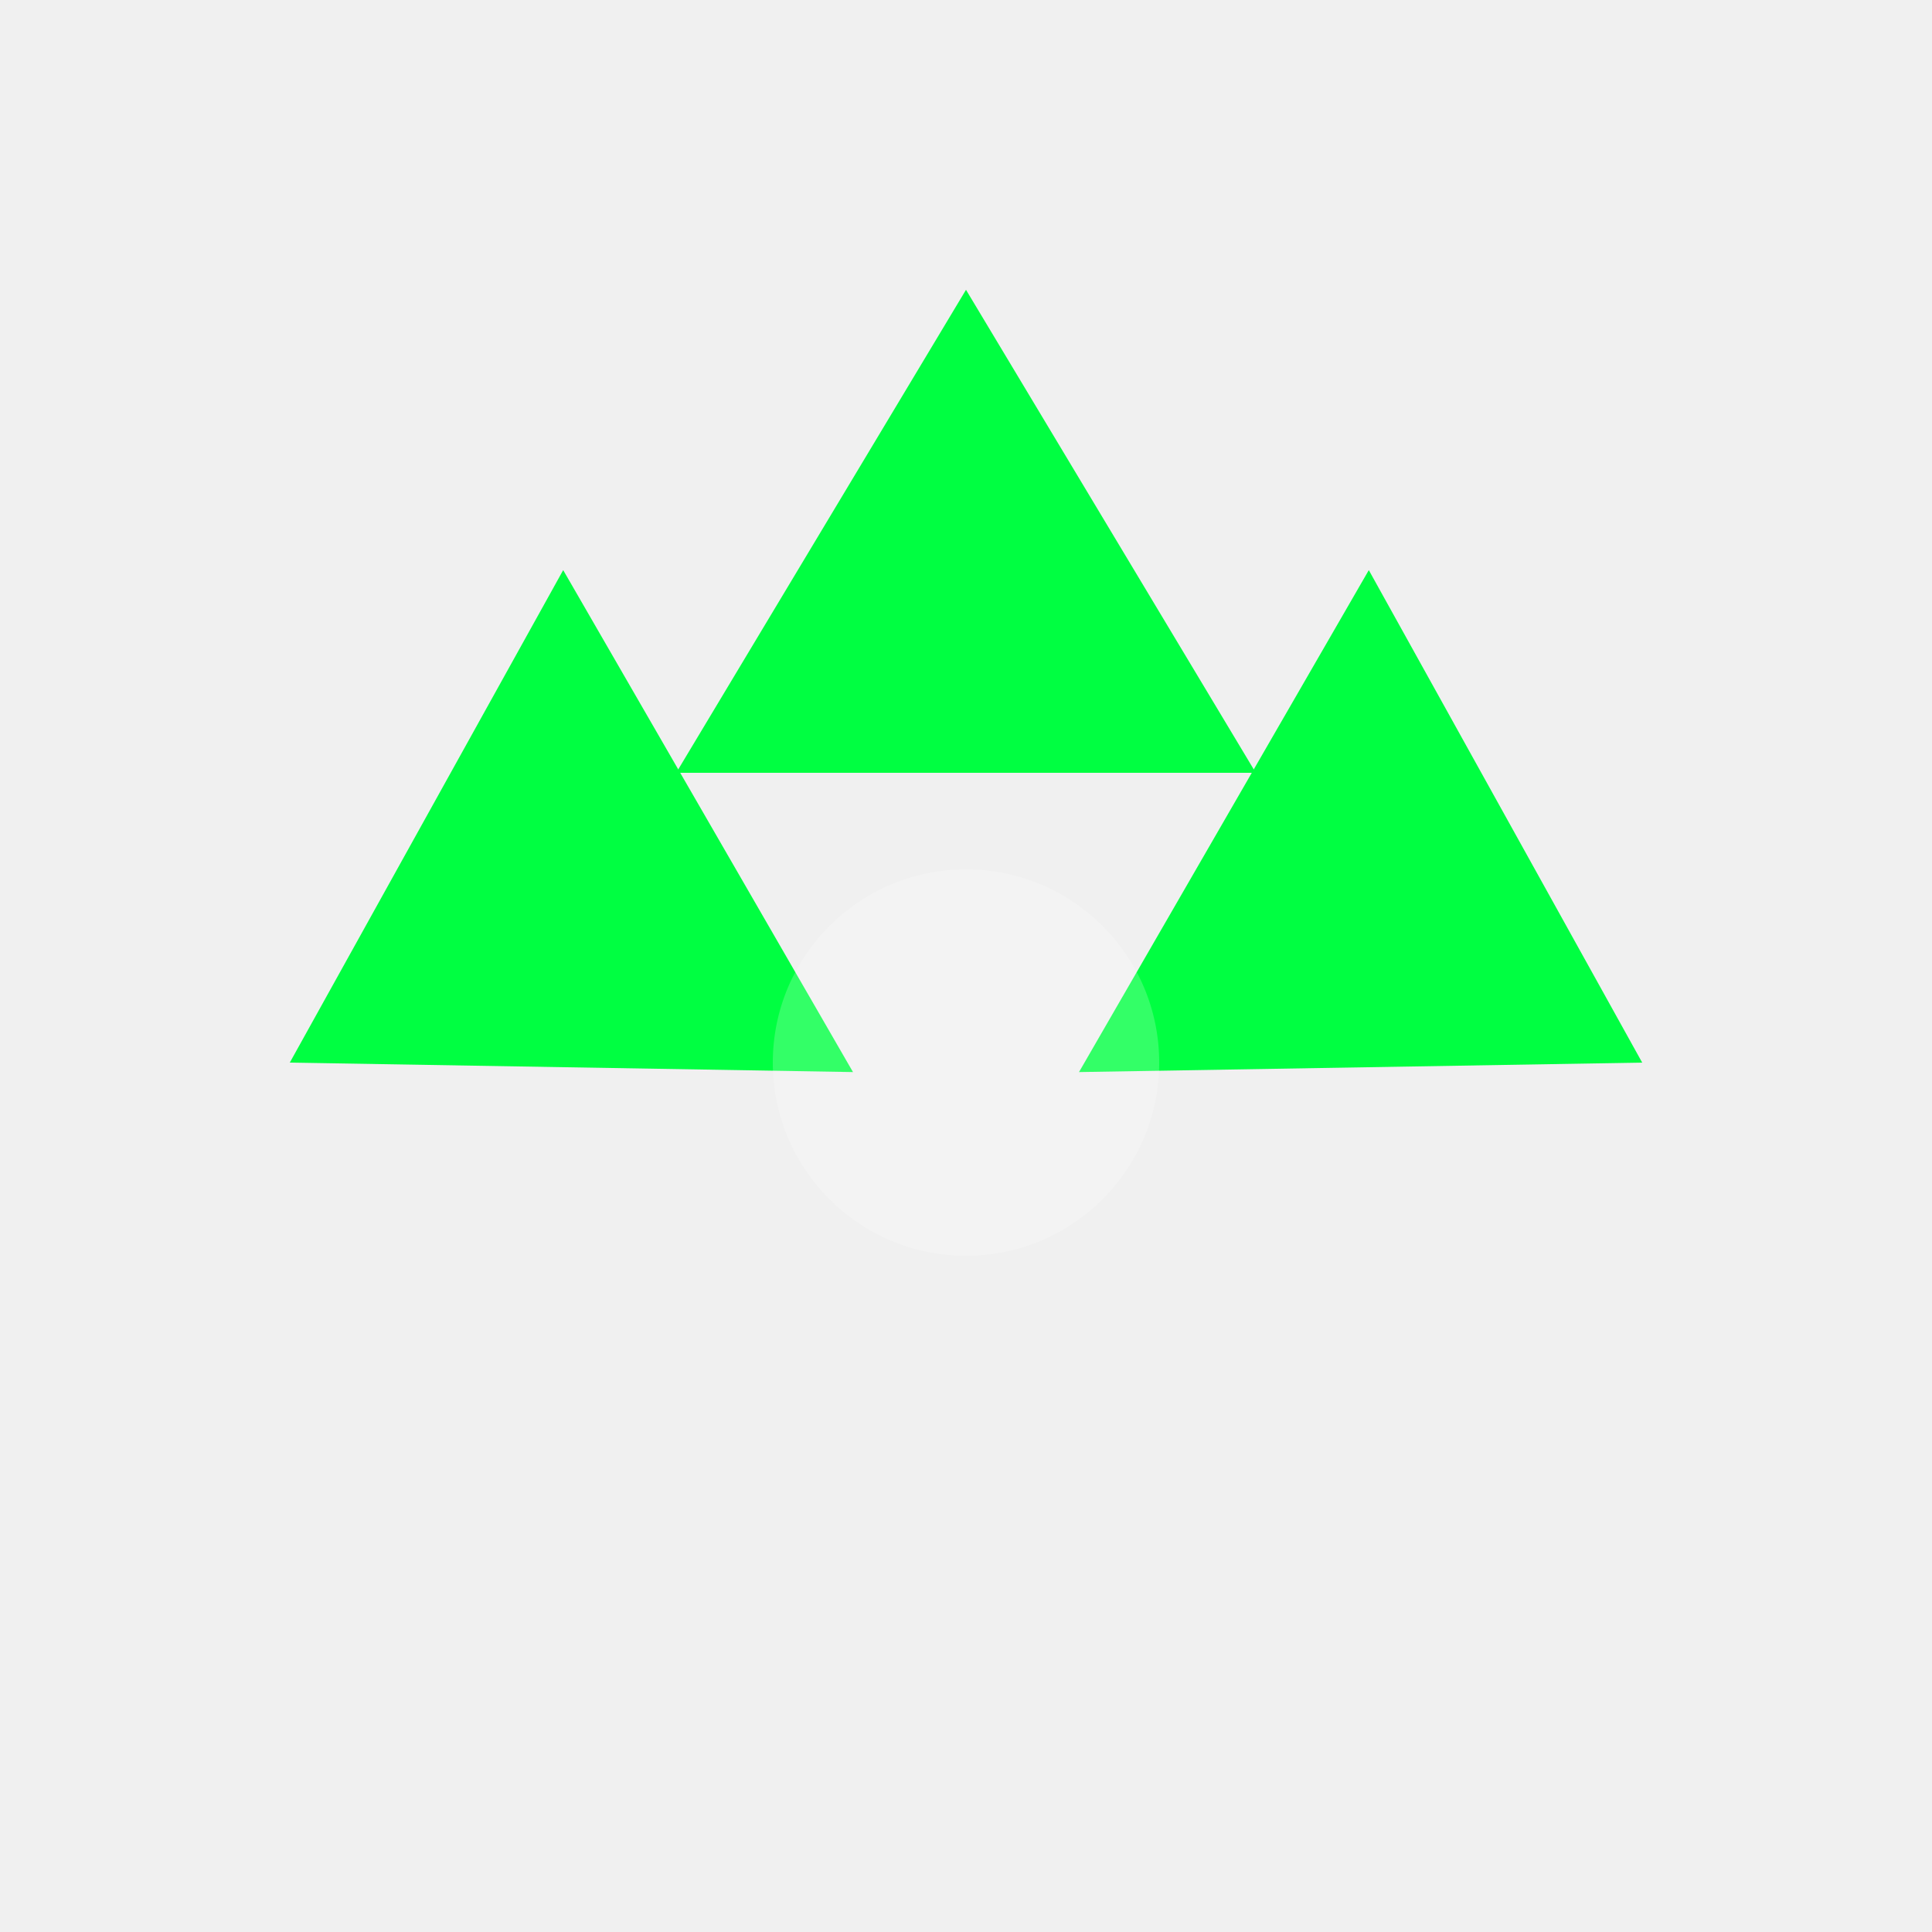
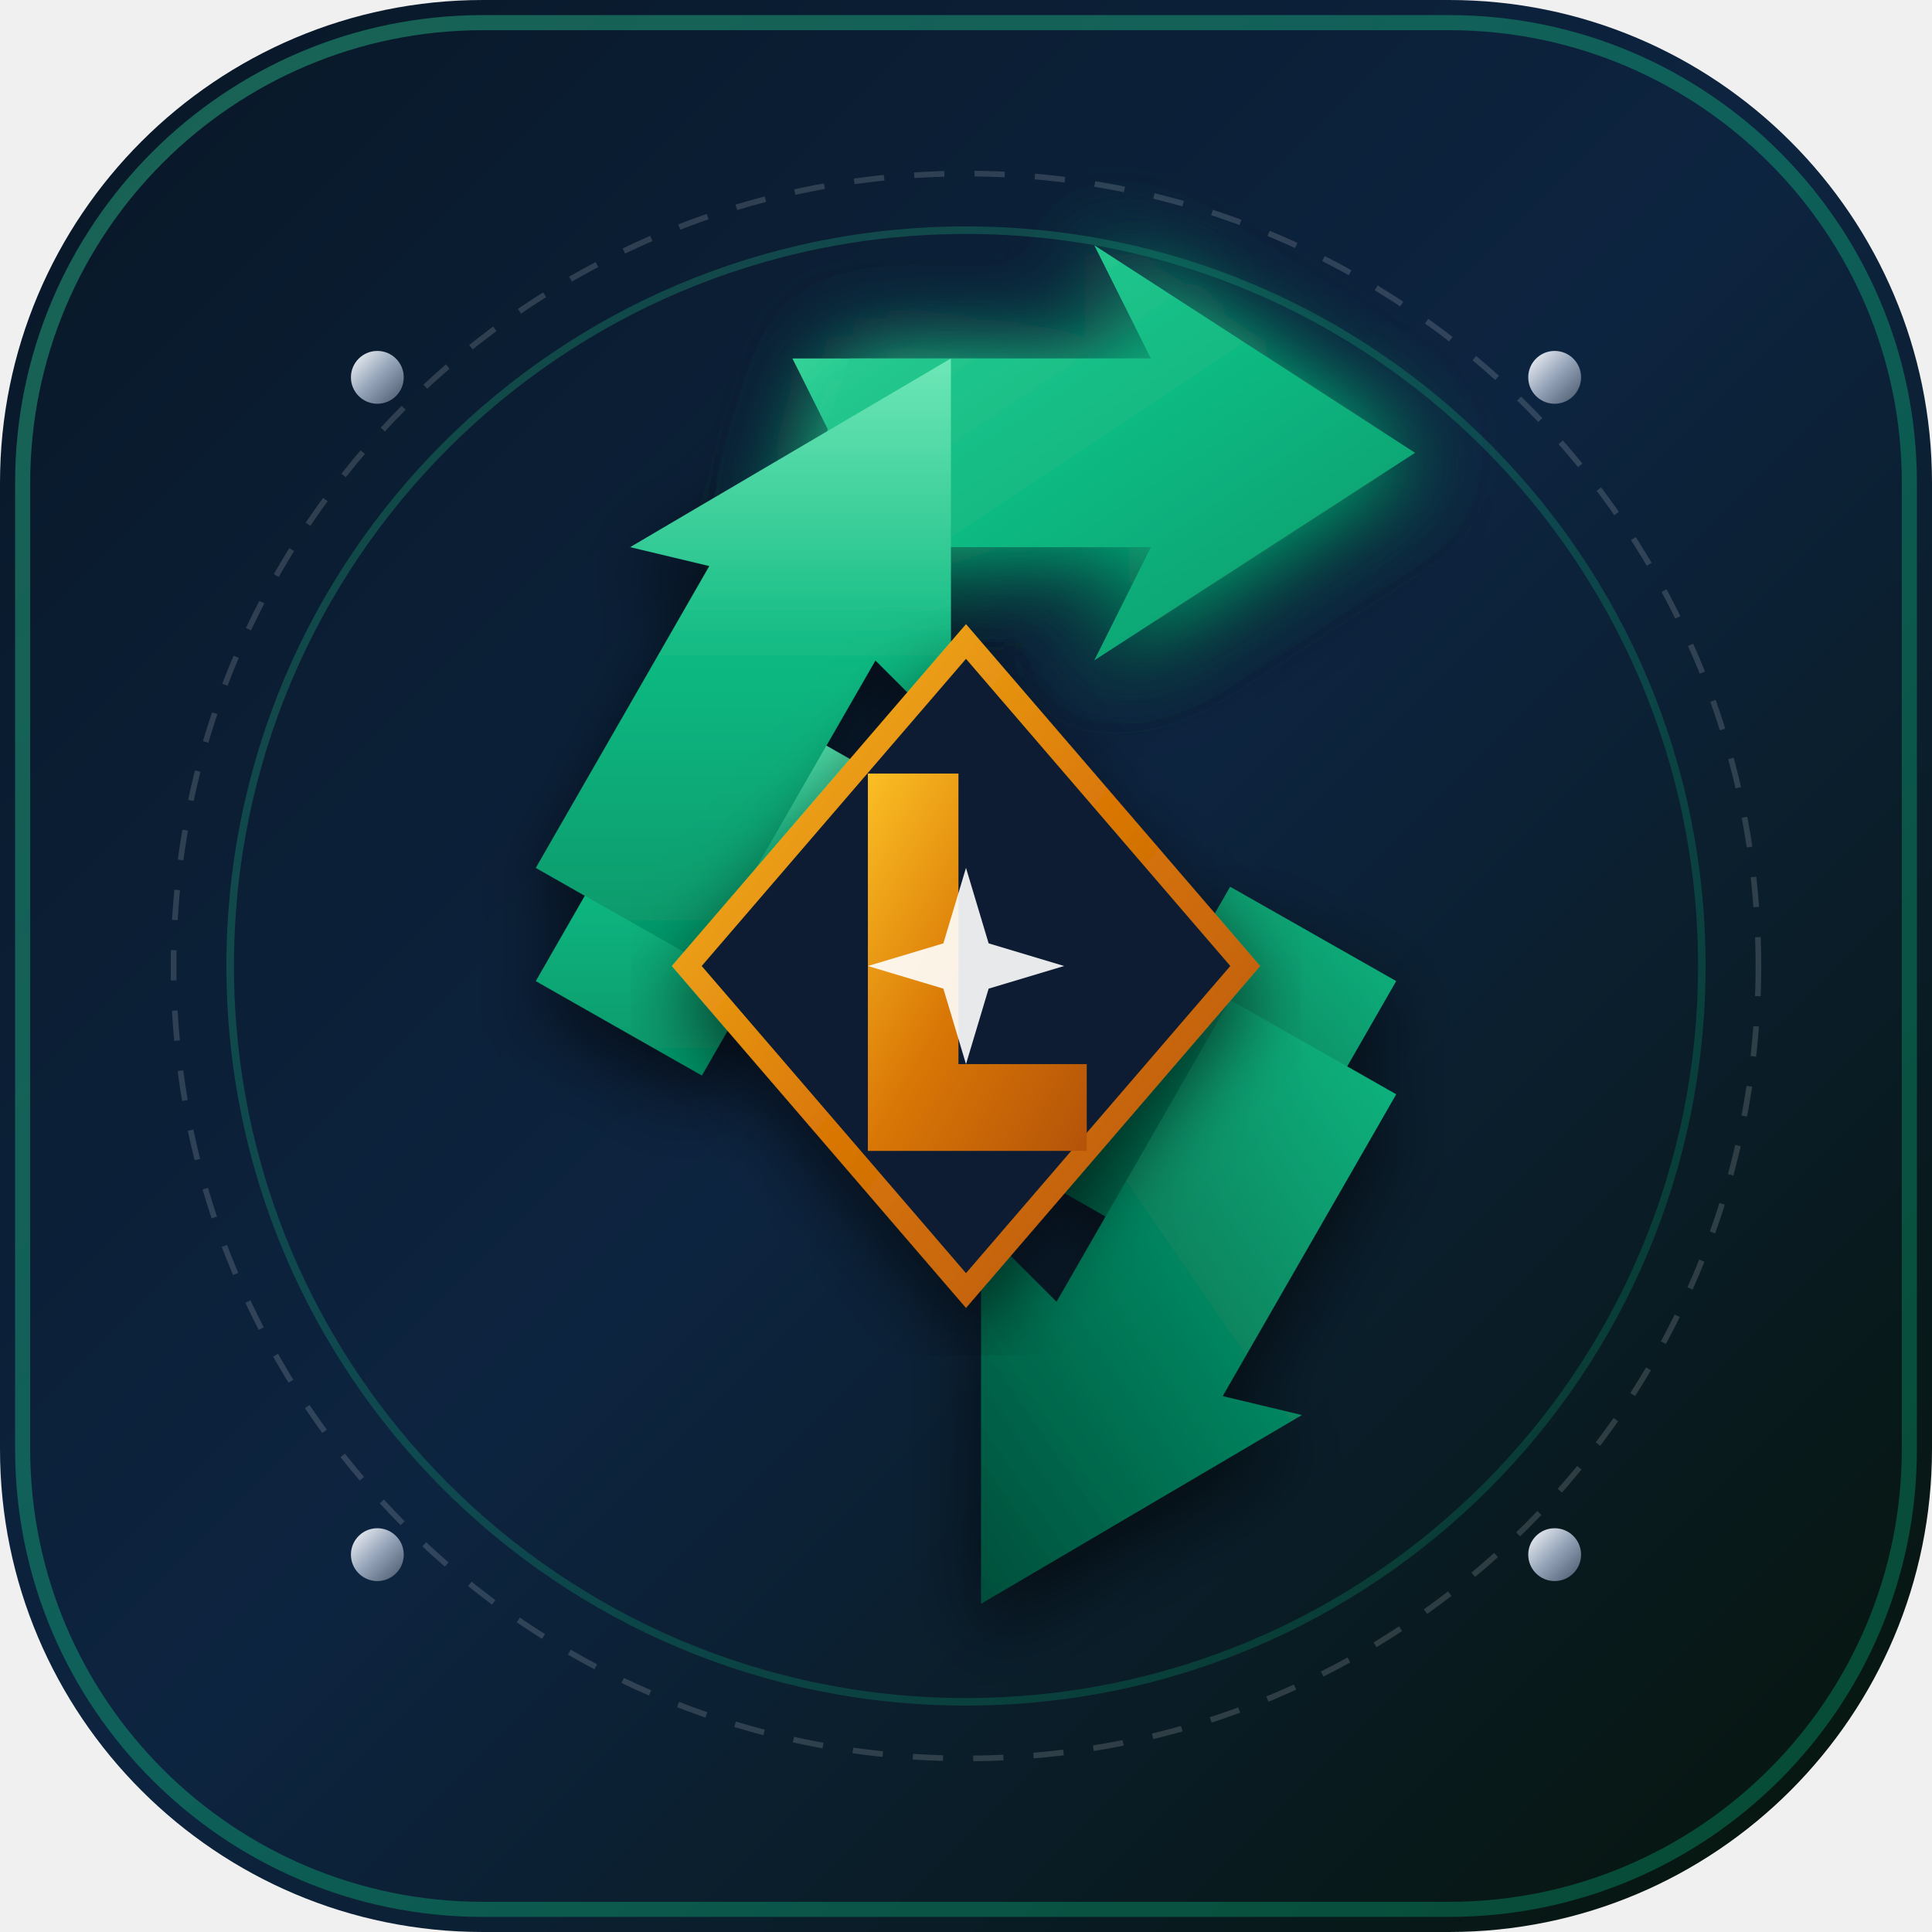
- <svg xmlns="http://www.w3.org/2000/svg" viewBox="0 0 100 100">
-   <path d="M50 15L65 40H35L50 15Z" fill="#00FF41" />
-   <path d="M85 55L70 80H100L85 55Z" fill="#00FF41" transform="rotate(120 85 55)" />
-   <path d="M15 55L0 80H30L15 55Z" fill="#00FF41" transform="rotate(240 15 55)" />
-   <circle cx="50" cy="55" r="10" fill="white" opacity="0.2" />
+ <svg xmlns="http://www.w3.org/2000/svg" viewBox="0 0 512 512" width="100%" height="100%">
+   <defs>
+     <linearGradient id="bgGrad" x1="0%" y1="0%" x2="100%" y2="100%">
+       <stop offset="0%" stop-color="#081726" />
+       <stop offset="50%" stop-color="#0d2440" />
+       <stop offset="100%" stop-color="#061409" />
+     </linearGradient>
+     <linearGradient id="greenGrad1" x1="0%" y1="0%" x2="100%" y2="100%">
+       <stop offset="0%" stop-color="#34d399" />
+       <stop offset="50%" stop-color="#10b981" />
+       <stop offset="100%" stop-color="#059669" />
+     </linearGradient>
+     <linearGradient id="greenGrad2" x1="100%" y1="0%" x2="0%" y2="100%">
+       <stop offset="0%" stop-color="#10b981" />
+       <stop offset="60%" stop-color="#047857" />
+       <stop offset="100%" stop-color="#064e3b" />
+     </linearGradient>
+     <linearGradient id="greenGrad3" x1="50%" y1="100%" x2="50%" y2="0%">
+       <stop offset="0%" stop-color="#059669" />
+       <stop offset="50%" stop-color="#10b981" />
+       <stop offset="100%" stop-color="#6ee7b7" />
+     </linearGradient>
+     <linearGradient id="goldGrad" x1="0%" y1="0%" x2="100%" y2="100%">
+       <stop offset="0%" stop-color="#fbbf24" />
+       <stop offset="50%" stop-color="#d97706" />
+       <stop offset="100%" stop-color="#b45309" />
+     </linearGradient>
+     <linearGradient id="steelGrad" x1="0%" y1="0%" x2="100%" y2="100%">
+       <stop offset="0%" stop-color="#f8fafc" />
+       <stop offset="50%" stop-color="#94a3b8" />
+       <stop offset="100%" stop-color="#475569" />
+     </linearGradient>
+     <filter id="glow" x="-20%" y="-20%" width="140%" height="140%">
+       <feGaussianBlur stdDeviation="12" result="blur" />
+       <feComposite in="SourceGraphic" in2="blur" operator="over" />
+     </filter>
+     <filter id="dropShadow" x="-10%" y="-10%" width="120%" height="120%">
+       <feDropShadow dx="0" dy="8" stdDeviation="10" flood-color="#000000" flood-opacity="0.6" />
+     </filter>
+   </defs>
+   <rect width="512" height="512" rx="128" fill="url(#bgGrad)" />
+   <rect width="500" height="500" x="6" y="6" rx="122" fill="none" stroke="url(#greenGrad1)" stroke-width="4" stroke-opacity="0.4" />
+   <circle cx="256" cy="256" r="210" fill="none" stroke="#ffffff" stroke-width="1.5" stroke-dasharray="8 8" stroke-opacity="0.15" />
+   <circle cx="256" cy="256" r="195" fill="none" stroke="url(#greenGrad1)" stroke-width="2" stroke-opacity="0.25" />
+   <g filter="url(#dropShadow)">
+     <path d="M 210 95 L 302 95 L 325 145 L 235 145 Z" fill="url(#greenGrad1)" />
+     <path d="M 290 65 L 375 120 L 290 175 L 305 145 L 210 145 L 225 95 L 305 95 Z" fill="url(#greenGrad1)" filter="url(#glow)" />
+     <path d="M 370 260 L 324 340 L 280 315 L 326 235 Z" fill="url(#greenGrad2)" />
+     <path d="M 345 375 L 260 425 L 260 325 L 280 345 L 326 265 L 370 290 L 324 370 Z" fill="url(#greenGrad2)" />
+     <path d="M 142 260 L 188 180 L 232 205 L 186 285 Z" fill="url(#greenGrad3)" />
+     <path d="M 167 145 L 252 95 L 252 195 L 232 175 L 186 255 L 142 230 L 188 150 Z" fill="url(#greenGrad3)" />
+   </g>
+   <polygon points="256,170 330,256 256,342 182,256" fill="#0b1e33" stroke="url(#goldGrad)" stroke-width="6" filter="url(#dropShadow)" />
+   <path d="M 230 205 L 254 205 L 254 282 L 288 282 L 288 305 L 230 305 Z" fill="url(#goldGrad)" />
+   <polygon points="256,230 262,250 282,256 262,262 256,282 250,262 230,256 250,250" fill="#ffffff" opacity="0.9" />
+   <circle cx="100" cy="100" r="7" fill="url(#steelGrad)" />
+   <circle cx="412" cy="100" r="7" fill="url(#steelGrad)" />
+   <circle cx="100" cy="412" r="7" fill="url(#steelGrad)" />
+   <circle cx="412" cy="412" r="7" fill="url(#steelGrad)" />
</svg>
